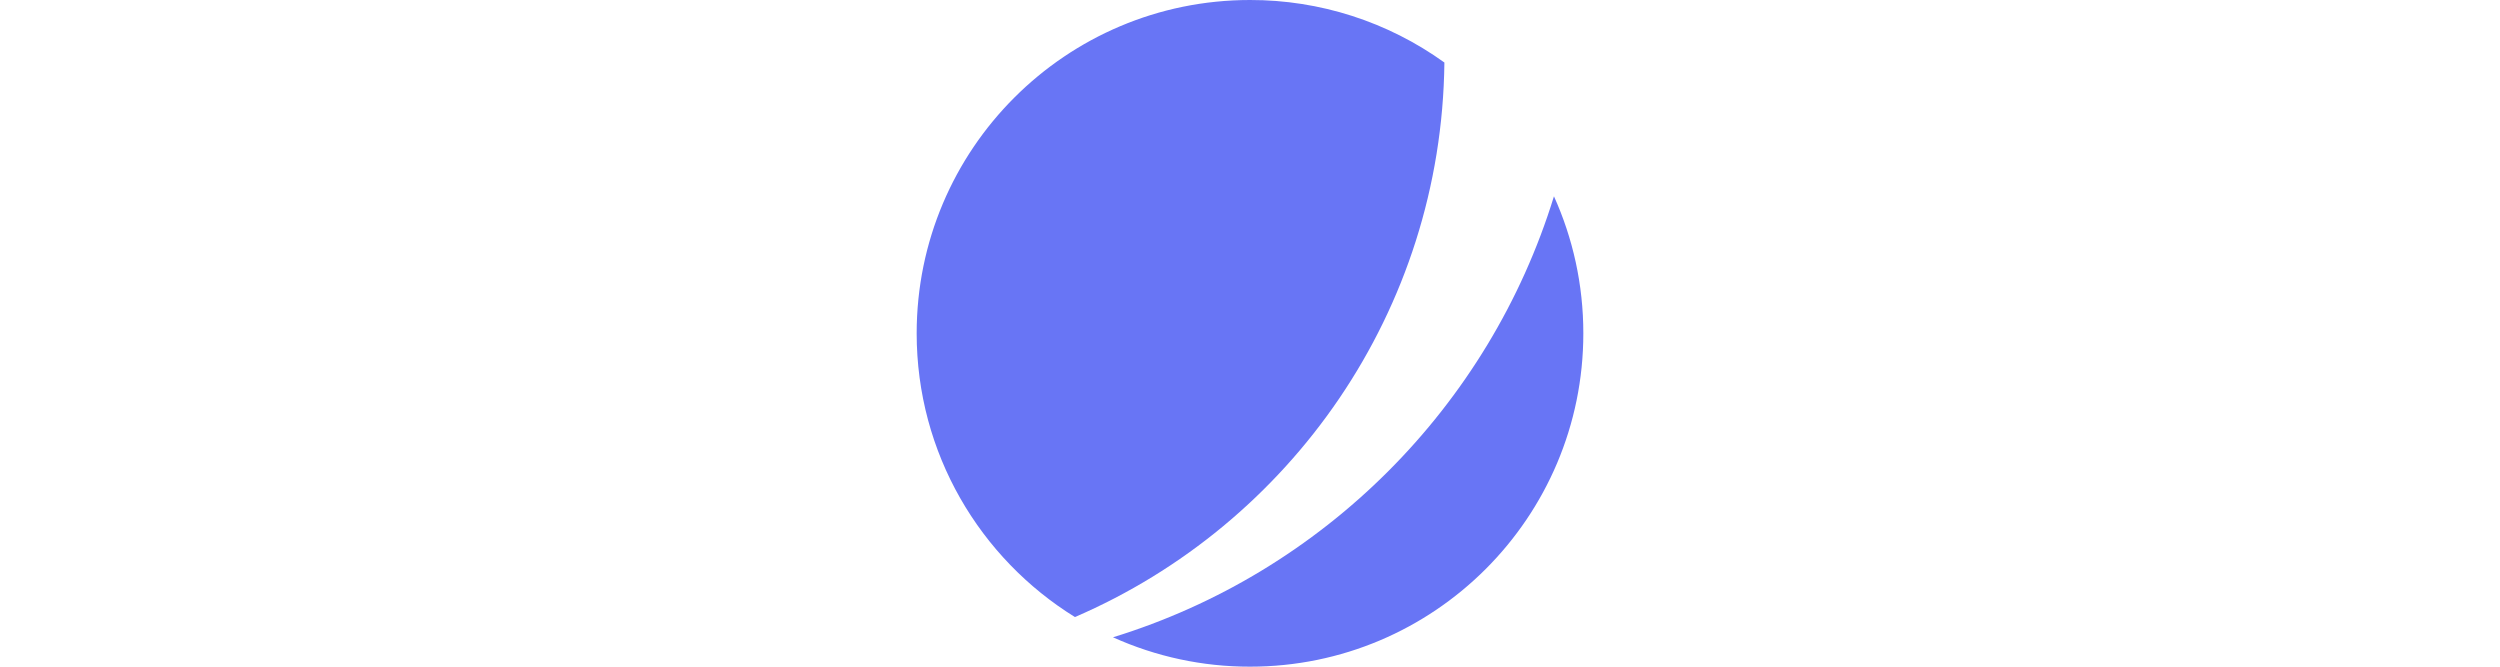
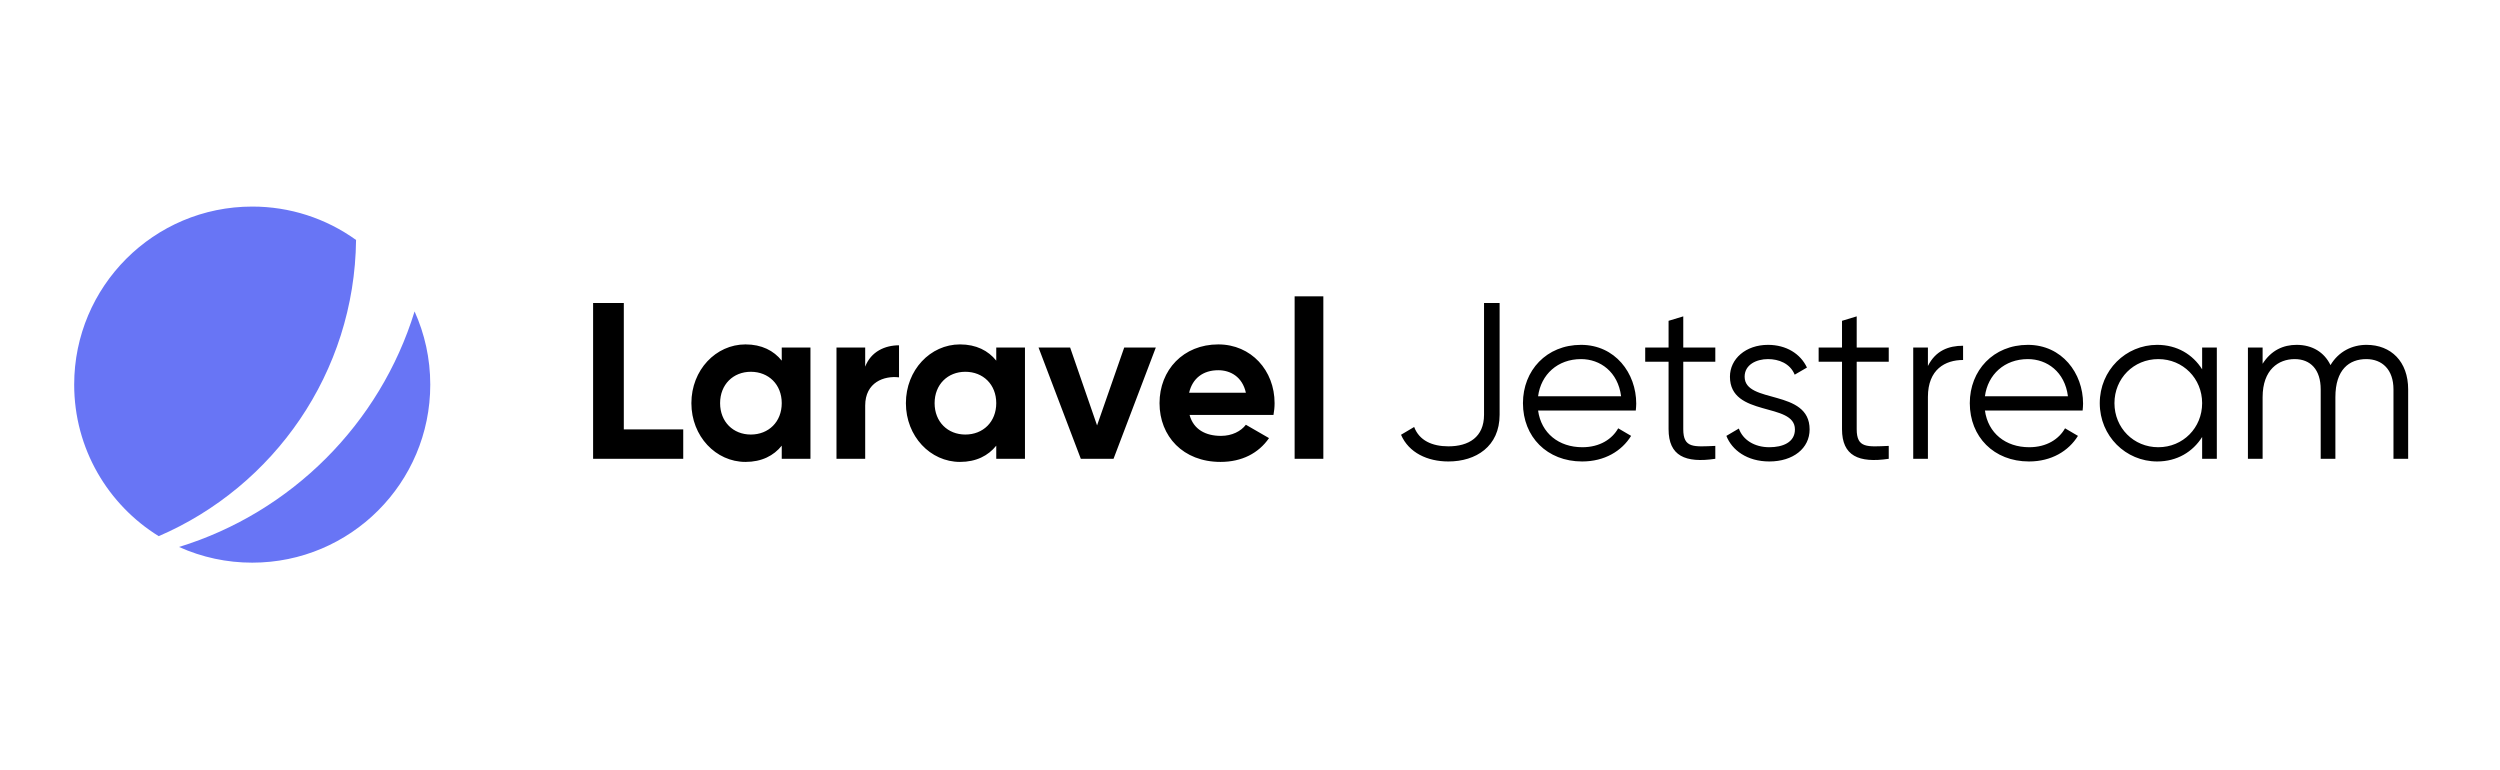
- <svg xmlns="http://www.w3.org/2000/svg" style="background-color: #F4F5F7" width="3000" height="800" viewBox="0 0 48 48" fill="none">
+ <svg xmlns="http://www.w3.org/2000/svg" style="background-color: #F4F5F7" width="2600" height="800" viewBox="-10 0 337 48" fill="none" class="block h-12 w-auto">
+   <path d="M74.09 30.04V13h-4.14v21H82.1v-3.96h-8.01zM95.379 19v1.77c-1.08-1.35-2.7-2.19-4.89-2.19-3.99 0-7.29 3.45-7.29 7.92s3.3 7.92 7.29 7.92c2.19 0 3.81-.84 4.89-2.19V34h3.87V19h-3.87zm-4.17 11.73c-2.37 0-4.14-1.71-4.14-4.23 0-2.52 1.77-4.23 4.14-4.23 2.4 0 4.17 1.71 4.17 4.23 0 2.52-1.77 4.23-4.17 4.23zM106.628 21.58V19h-3.87v15h3.87v-7.17c0-3.15 2.55-4.05 4.56-3.81V18.7c-1.89 0-3.78.84-4.56 2.88zM124.295 19v1.77c-1.08-1.35-2.7-2.19-4.89-2.19-3.99 0-7.29 3.45-7.29 7.92s3.3 7.92 7.29 7.92c2.19 0 3.81-.84 4.89-2.19V34h3.87V19h-3.87zm-4.17 11.73c-2.37 0-4.14-1.71-4.14-4.23 0-2.52 1.77-4.23 4.14-4.23 2.4 0 4.17 1.71 4.17 4.23 0 2.52-1.77 4.23-4.17 4.23zM141.544 19l-3.66 10.5-3.63-10.5h-4.26l5.7 15h4.41l5.7-15h-4.26zM150.354 28.09h11.31c.09-.51.15-1.02.15-1.59 0-4.41-3.15-7.92-7.59-7.92-4.71 0-7.92 3.45-7.92 7.92s3.18 7.92 8.22 7.92c2.88 0 5.13-1.17 6.54-3.21l-3.12-1.8c-.66.87-1.86 1.5-3.36 1.5-2.04 0-3.69-.84-4.23-2.82zm-.06-3c.45-1.92 1.86-3.03 3.93-3.03 1.62 0 3.24.87 3.72 3.03h-7.65zM164.516 34h3.87V12.1h-3.87V34zM185.248 34.36c3.69 0 6.9-2.01 6.9-6.3V13h-2.1v15.06c0 3.03-2.07 4.26-4.8 4.26-2.19 0-3.93-.78-4.62-2.61l-1.77 1.05c1.05 2.43 3.57 3.6 6.39 3.6zM203.124 18.64c-4.65 0-7.83 3.45-7.83 7.86 0 4.53 3.24 7.86 7.98 7.86 3.03 0 5.34-1.41 6.6-3.45l-1.74-1.02c-.81 1.44-2.46 2.55-4.83 2.55-3.18 0-5.55-1.89-5.97-4.95h13.17c.03-.3.06-.63.06-.93 0-4.11-2.85-7.92-7.44-7.92zm0 1.92c2.58 0 4.98 1.71 5.4 5.01h-11.19c.39-2.94 2.64-5.01 5.79-5.01zM221.224 20.92V19h-4.32v-4.2l-1.98.6V19h-3.15v1.92h3.15v9.09c0 3.6 2.25 4.59 6.3 3.99v-1.74c-2.91.12-4.32.33-4.32-2.25v-9.09h4.32zM225.176 22.93c0-1.62 1.59-2.37 3.15-2.37 1.44 0 2.97.57 3.6 2.1l1.65-.96c-.87-1.86-2.79-3.06-5.25-3.06-3 0-5.13 1.89-5.13 4.29 0 5.52 8.76 3.39 8.76 7.11 0 1.77-1.68 2.4-3.45 2.4-2.01 0-3.57-.99-4.11-2.52l-1.68.99c.75 1.92 2.79 3.45 5.79 3.45 3.21 0 5.43-1.77 5.43-4.32 0-5.52-8.76-3.39-8.76-7.11zM244.603 20.92V19h-4.32v-4.2l-1.98.6V19h-3.15v1.92h3.15v9.09c0 3.6 2.25 4.59 6.3 3.99v-1.74c-2.91.12-4.32.33-4.32-2.25v-9.09h4.32zM249.883 21.49V19h-1.98v15h1.98v-8.34c0-3.72 2.34-4.98 4.74-4.98v-1.92c-1.92 0-3.69.63-4.74 2.73zM263.358 18.64c-4.65 0-7.83 3.45-7.83 7.86 0 4.53 3.24 7.86 7.98 7.86 3.03 0 5.34-1.41 6.6-3.45l-1.74-1.02c-.81 1.44-2.46 2.55-4.83 2.55-3.18 0-5.55-1.89-5.97-4.95h13.17c.03-.3.06-.63.06-.93 0-4.11-2.85-7.92-7.44-7.92zm0 1.92c2.58 0 4.98 1.71 5.4 5.01h-11.19c.39-2.94 2.64-5.01 5.79-5.01zM286.848 19v2.94c-1.26-2.01-3.39-3.3-6.06-3.3-4.23 0-7.74 3.42-7.74 7.86s3.51 7.86 7.74 7.86c2.67 0 4.8-1.29 6.06-3.3V34h1.98V19h-1.98zm-5.91 13.44c-3.33 0-5.91-2.61-5.91-5.94 0-3.33 2.58-5.94 5.91-5.94s5.91 2.61 5.91 5.94c0 3.33-2.58 5.94-5.91 5.94zM309.01 18.64c-1.92 0-3.75.87-4.86 2.73-.84-1.74-2.46-2.73-4.56-2.73-1.8 0-3.42.72-4.59 2.55V19h-1.98v15H295v-8.31c0-3.72 2.16-5.13 4.32-5.13 2.13 0 3.51 1.41 3.51 4.08V34h1.98v-8.31c0-3.72 1.86-5.13 4.17-5.13 2.13 0 3.66 1.41 3.66 4.08V34h1.98v-9.36c0-3.75-2.31-6-5.61-6z" fill="#000" />
  <path d="M11.395 44.428C4.557 40.198 0 32.632 0 24 0 10.745 10.745 0 24 0a23.891 23.891 0 0113.997 4.502c-.2 17.907-11.097 33.245-26.602 39.926z" fill="#6875F5" />
  <path d="M14.134 45.885A23.914 23.914 0 0024 48c13.255 0 24-10.745 24-24 0-3.516-.756-6.856-2.115-9.866-4.659 15.143-16.608 27.092-31.75 31.751z" fill="#6875F5" />
</svg>
